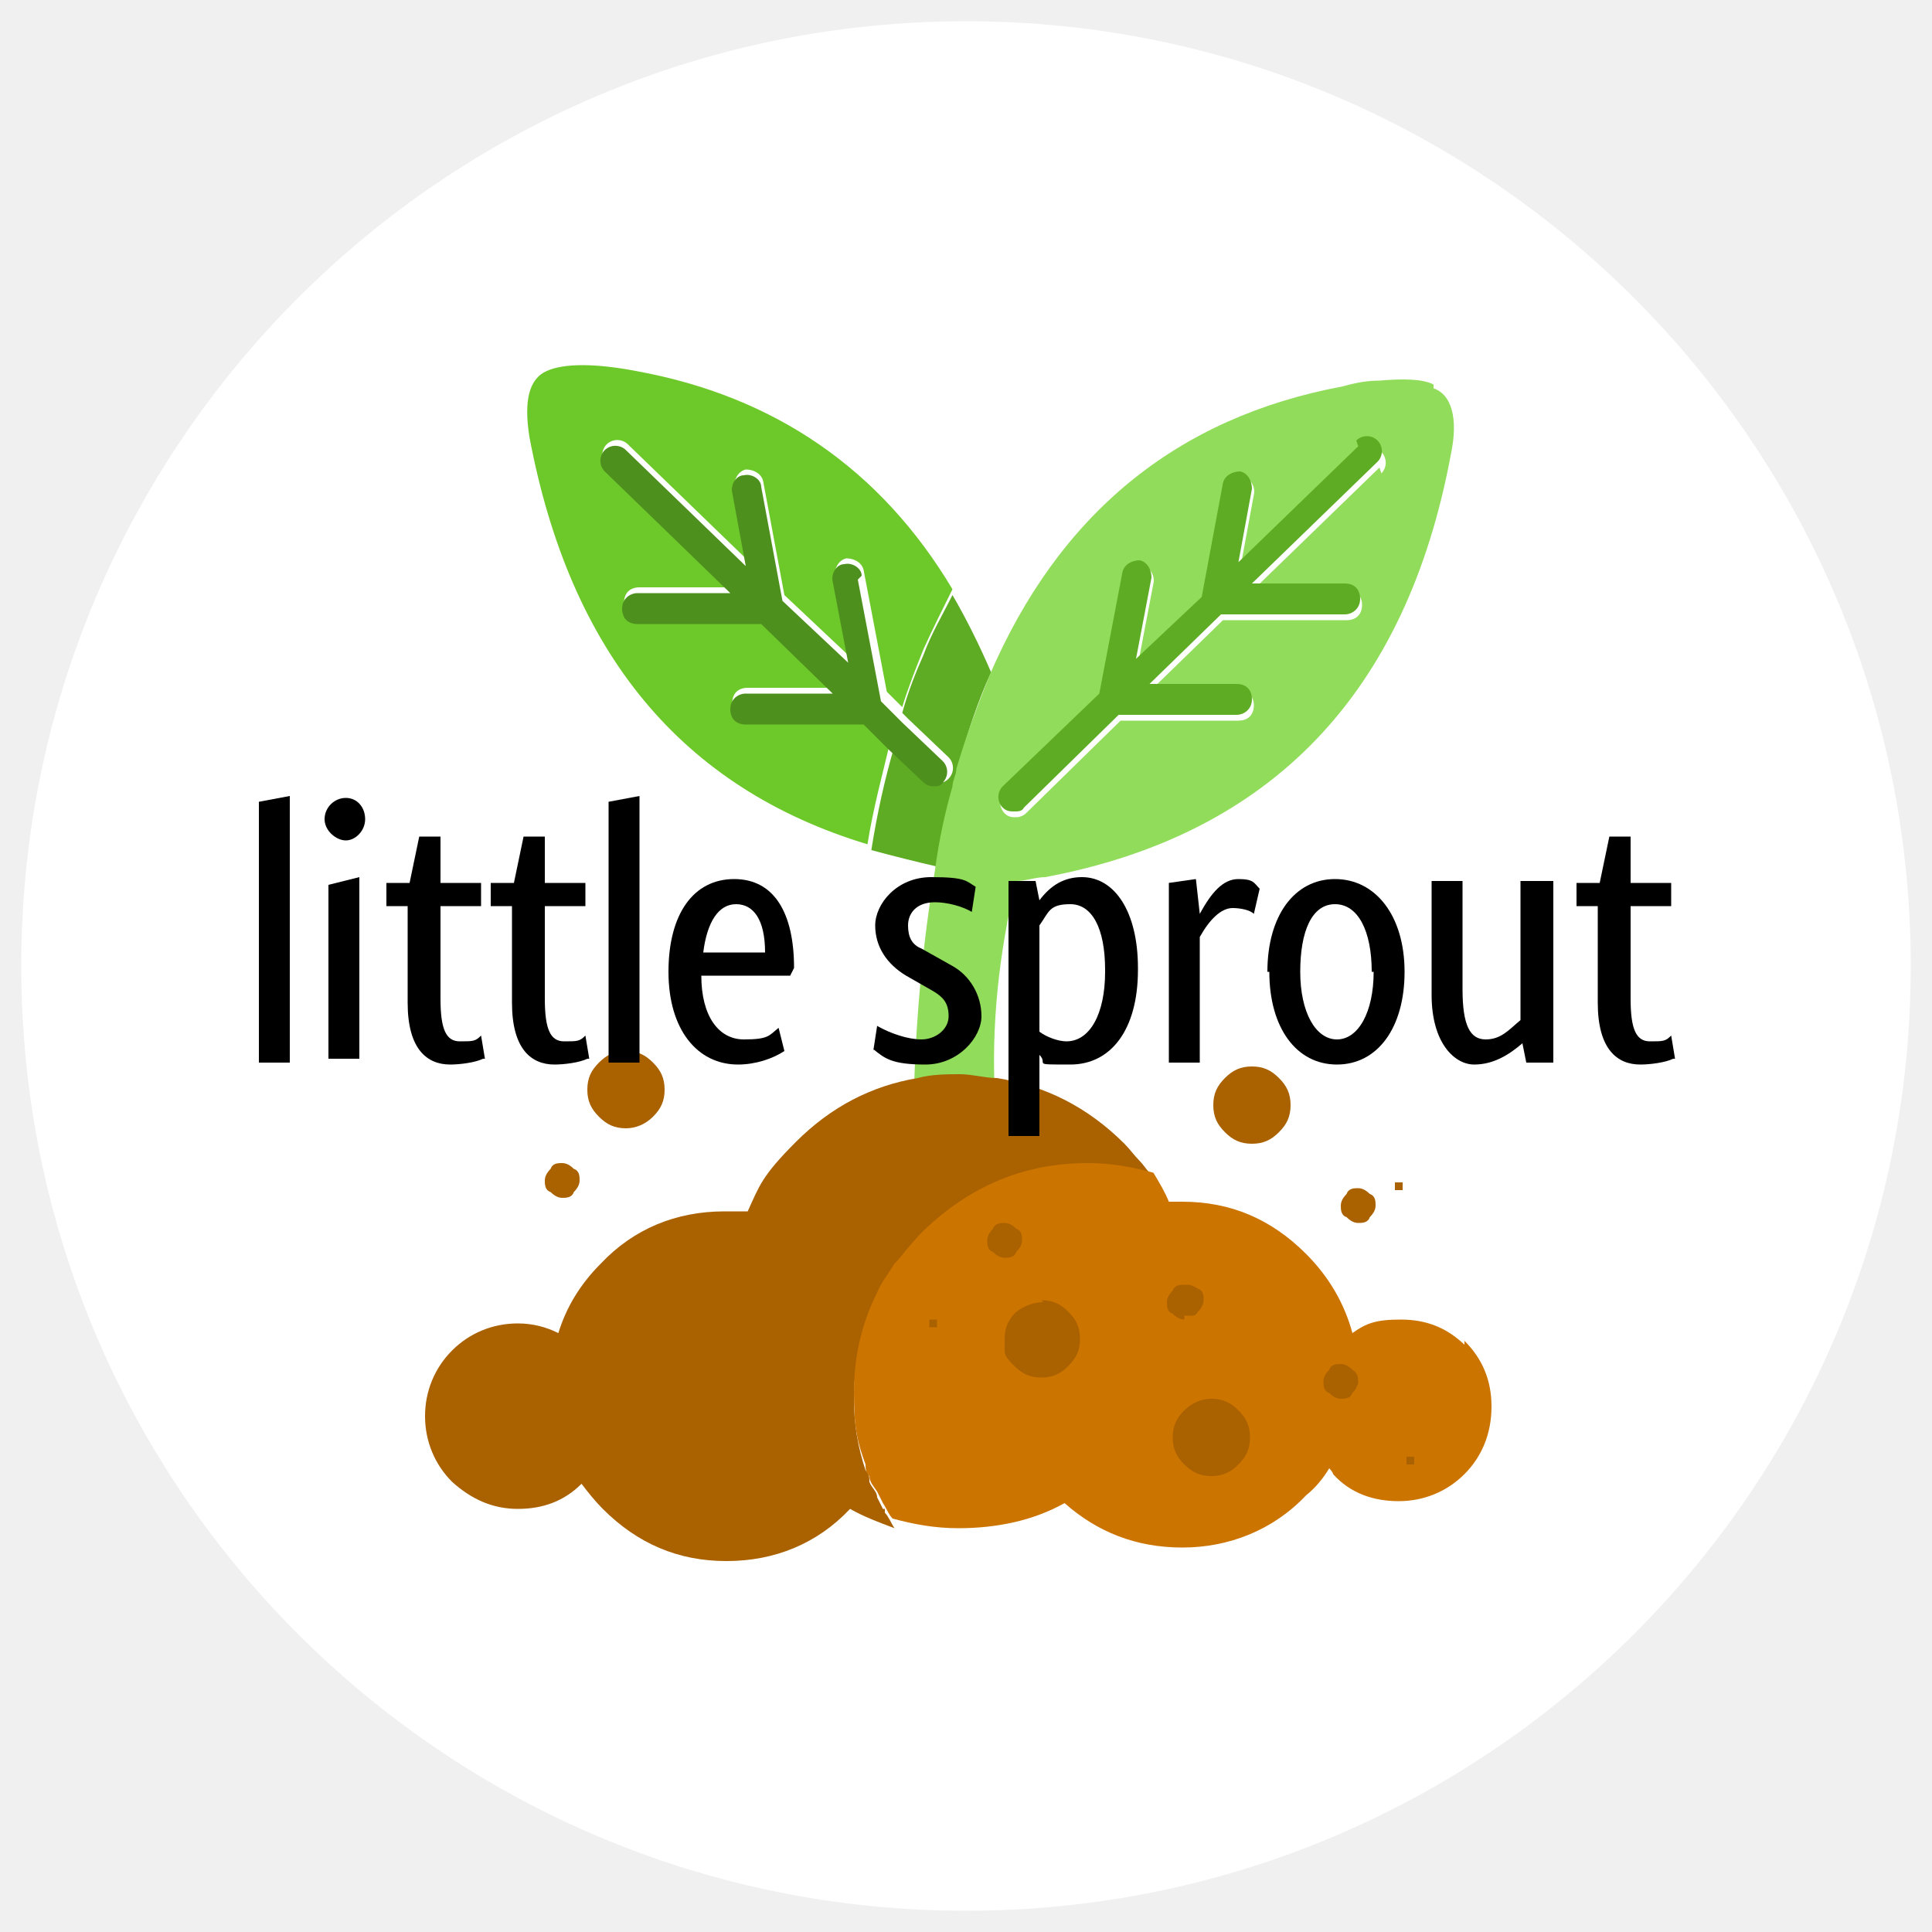
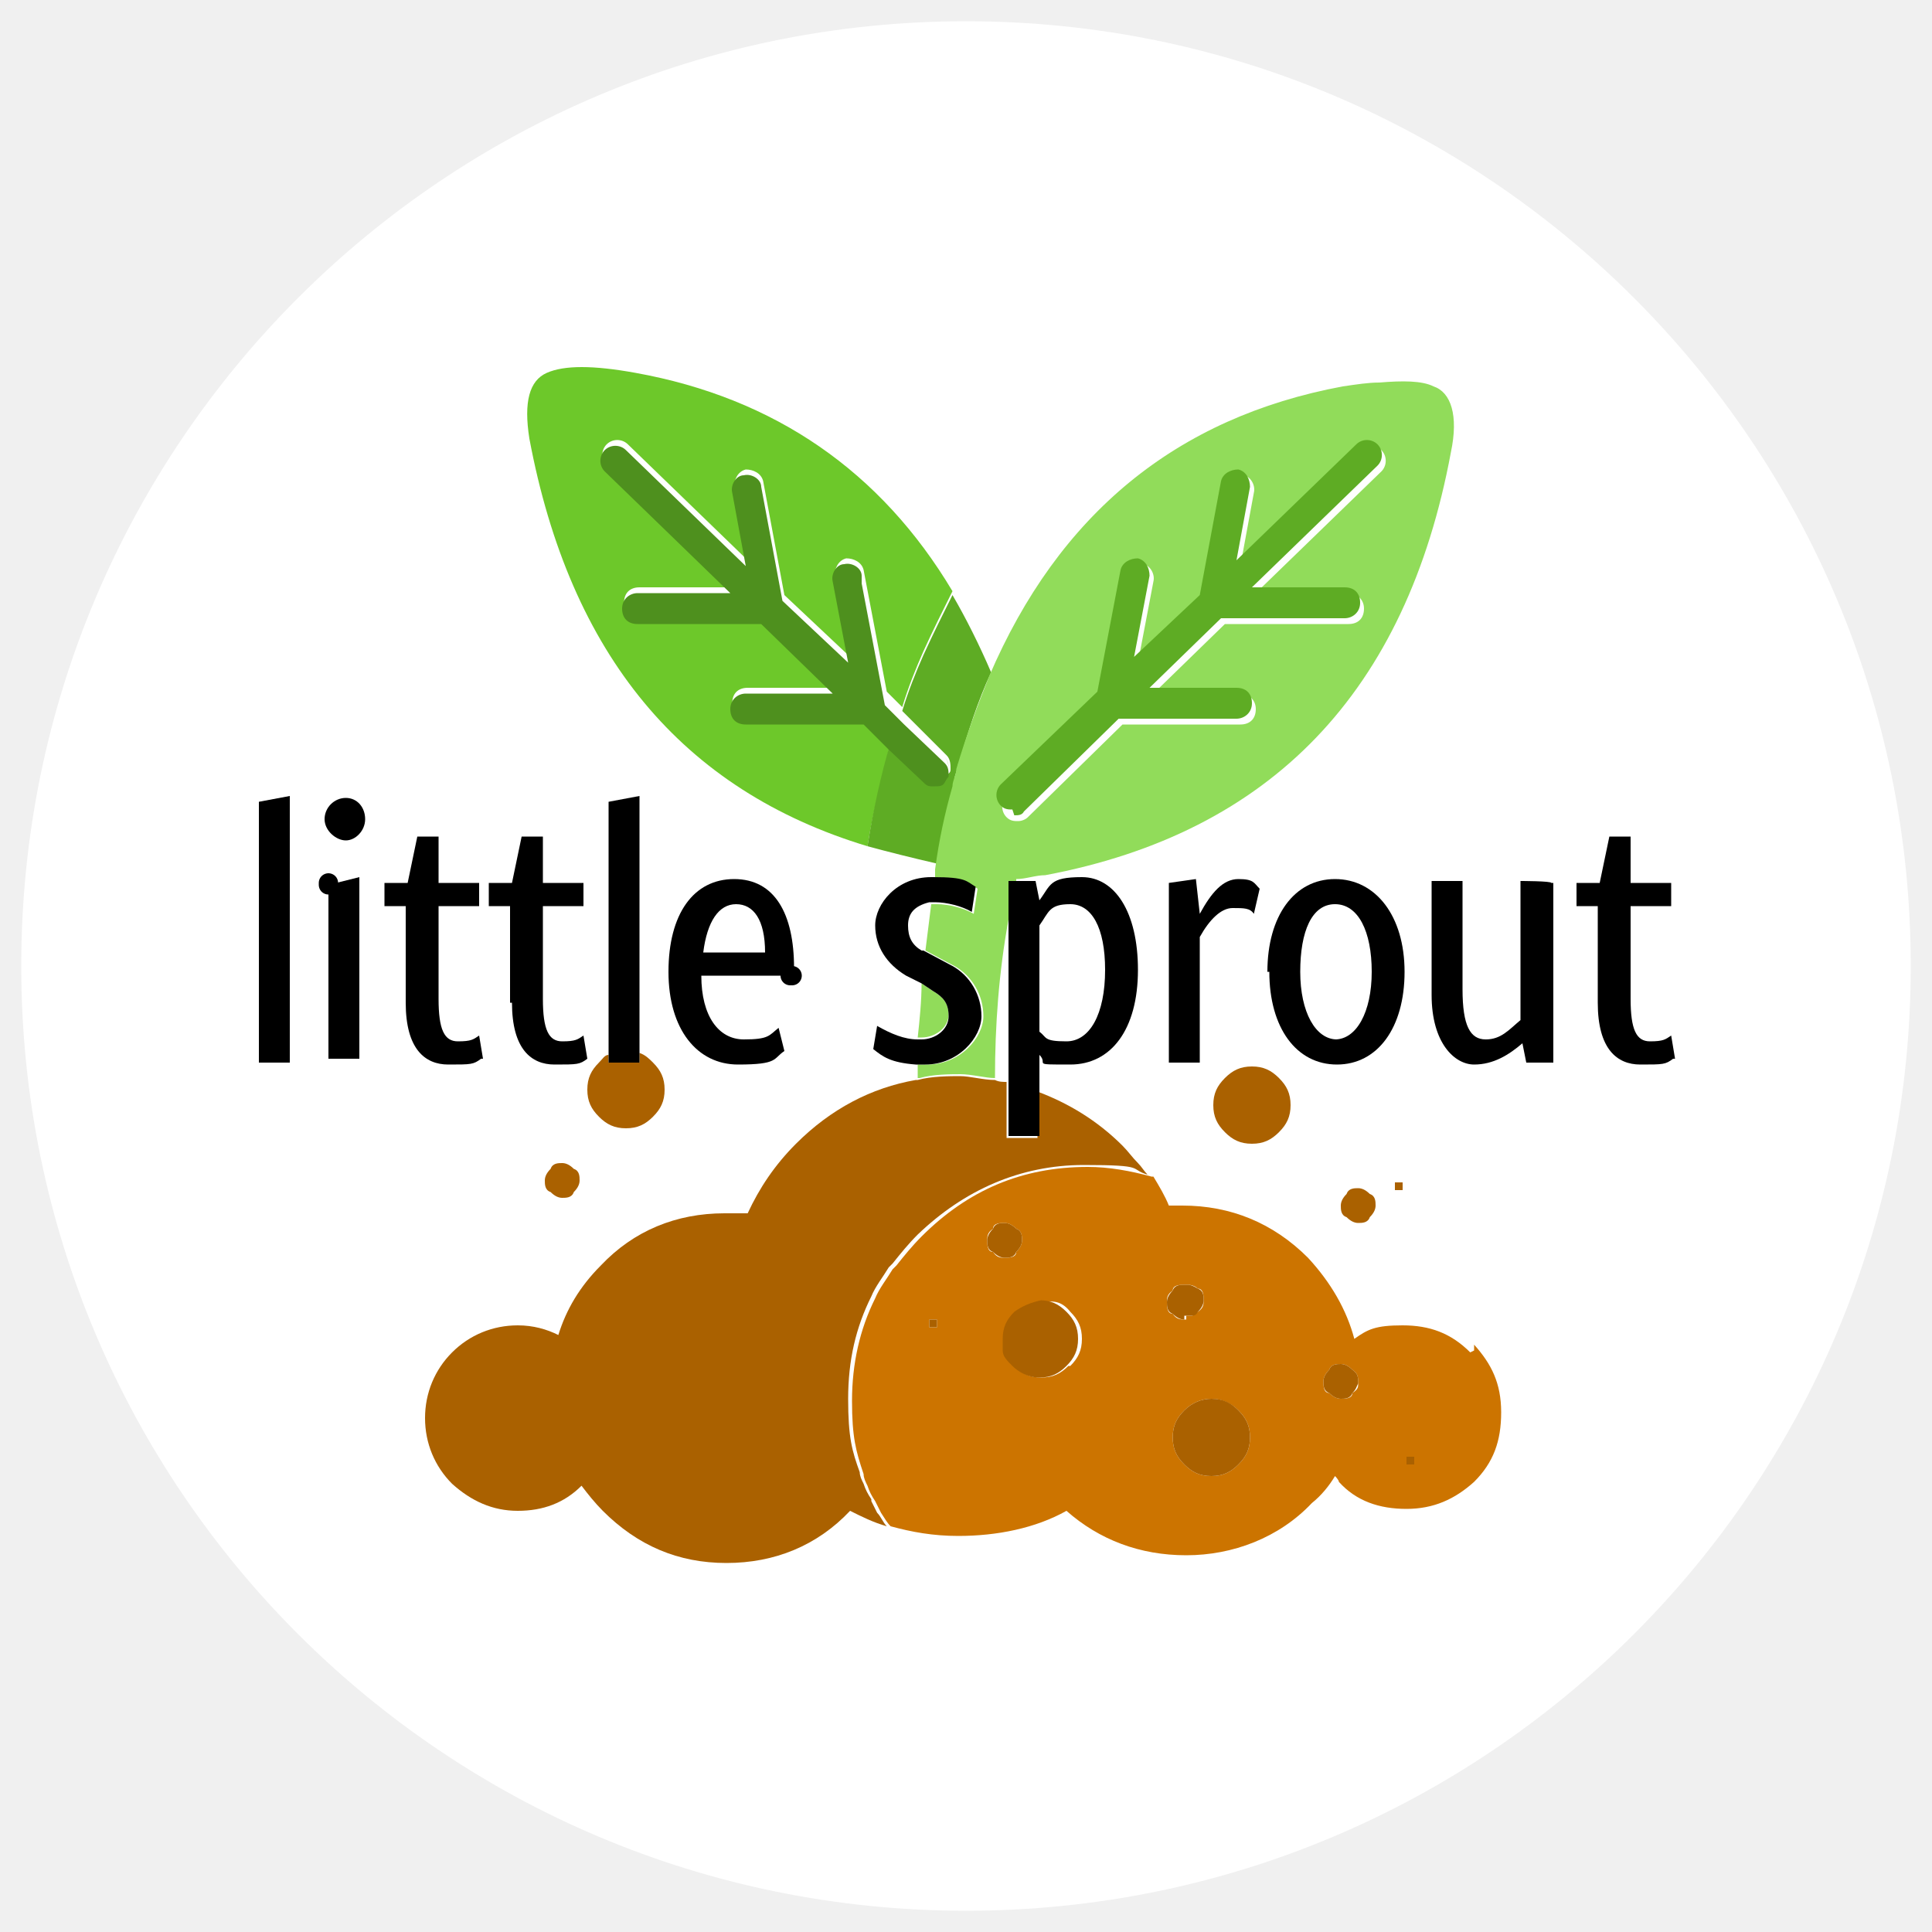
<svg xmlns="http://www.w3.org/2000/svg" id="Layer_1" version="1.1" viewBox="0 0 100 100">
  <defs>
    <style>
      .st0 {
        fill: #aa6100;
      }

      .st1 {
        fill: #fff;
      }

      .st2 {
        fill: #6dc82a;
      }

-       .st3 {
+       .st3, .st4 {
        fill: none;
      }

-       .st4 {
+       .st5 {
        fill: #4e901e;
      }

-       .st5 {
+       .st4 {
+         stroke: #000;
+         stroke-linecap: round;
+         stroke-linejoin: round;
+       }
+ 
+       .st6 {
        fill: #5eac24;
      }

-       .st6 {
+       .st7 {
        fill: #91dc5a;
      }

-       .st7 {
+       .st8 {
        fill: #cc7400;
      }
    </style>
  </defs>
  <circle class="st1" cx="50" cy="50" r="48.9" />
  <g>
-     <path class="st2" d="M46.1,38.5l-1.3-1.3h-6.1c-.4,0-.8-.3-.8-.8s.3-.8.8-.8h4.5l-3.7-3.6h-6.4c-.4,0-.8-.3-.8-.8s.3-.8.8-.8h4.8l-6.5-6.3c-.3-.3-.3-.8,0-1.1.3-.3.8-.3,1.1,0l6.2,6-.7-3.8c0-.4.2-.8.6-.9.4,0,.8.2.9.6l1.1,5.9,3.4,3.2-.8-4.2c0-.4.2-.8.6-.9.4,0,.8.2.9.6l1.2,6.3.8.8c.3-1,.7-2,1.1-3,.5-1.1,1-2.1,1.5-3.1-3.7-6.2-9.2-10-16.4-11.3-2.1-.4-3.7-.4-4.6,0-.9.4-1.2,1.5-.9,3.4,2.1,11.2,7.9,18.2,17.5,21.1,0,0,0,0,0,0,.3-1.9.8-3.7,1.2-5.4Z" />
-     <path class="st5" d="M49.6,39.6c.5-1.7,1-3.3,1.7-4.8-.6-1.4-1.3-2.8-2-4-.5,1-1.1,2-1.5,3.1-.4.9-.8,1.9-1.1,3l.3.3h0s2.1,2,2.1,2c.3.3.3.8,0,1.1-.2.2-.3.2-.5.2s-.4,0-.5-.2l-1.8-1.7c-.5,1.7-.9,3.5-1.2,5.4,0,0,0,0,0,0,1.1.3,2.3.6,3.6.9.3-1.5.6-2.9.9-4.3,0-.3.2-.6.2-.9Z" />
-     <path class="st6" d="M74.2,19.9c-.6-.3-1.6-.3-2.8-.2-.6,0-1.2.1-1.9.3-8.6,1.6-14.7,6.6-18.3,15-.6,1.5-1.2,3.1-1.7,4.8,0,.3-.2.6-.2.9-.4,1.4-.7,2.8-.9,4.3-.6,3.6-1,7.5-1.1,11.8h4.2c-.2-3.7.2-7.5,1.1-11.2.5,0,1-.2,1.5-.2,11.7-2.2,18.7-9.5,21-21.9.4-1.9,0-3.1-.9-3.4ZM71.4,24.2l-6.5,6.3h4.8c.4,0,.8.3.8.8s-.3.8-.8.8h-6.4l-3.7,3.6h4.5c.4,0,.8.3.8.8s-.3.8-.8.8h-6.1l-4.9,4.8c-.1.1-.3.2-.5.2s-.4,0-.6-.2c-.3-.3-.3-.8,0-1.1l5-4.8,1.2-6.3c0-.4.5-.7.9-.6.4,0,.7.5.6.9l-.8,4.2,3.4-3.2,1.1-5.9c0-.4.5-.7.9-.6.4,0,.7.5.6.9l-.7,3.8,6.2-6c.3-.3.8-.3,1.1,0,.3.3.3.8,0,1.1Z" />
-     <path class="st4" d="M44.6,29.8c0-.4-.5-.7-.9-.6-.4,0-.7.5-.6.9l.8,4.2-3.4-3.2-1.1-5.9c0-.4-.5-.7-.9-.6-.4,0-.7.5-.6.9l.7,3.8-6.2-6c-.3-.3-.8-.3-1.1,0-.3.3-.3.8,0,1.1l6.5,6.3h-4.8c-.4,0-.8.3-.8.8s.3.8.8.8h6.4l3.7,3.6h-4.5c-.4,0-.8.3-.8.8s.3.8.8.8h6.1l1.3,1.3,1.8,1.7c.1.1.3.2.5.2s.4,0,.5-.2c.3-.3.3-.8,0-1.1l-2.1-2h0s-.3-.3-.3-.3l-.8-.8-1.2-6.3Z" />
-     <path class="st5" d="M70.3,23.1l-6.2,6,.7-3.8c0-.4-.2-.8-.6-.9-.4,0-.8.2-.9.6l-1.1,5.9-3.4,3.2.8-4.2c0-.4-.2-.8-.6-.9-.4,0-.8.2-.9.6l-1.2,6.3-5,4.8c-.3.3-.3.8,0,1.1.2.2.4.2.6.2s.4,0,.5-.2l4.9-4.8h6.1c.4,0,.8-.3.8-.8s-.3-.8-.8-.8h-4.5l3.7-3.6h6.4c.4,0,.8-.3.8-.8s-.3-.8-.8-.8h-4.8l6.5-6.3c.3-.3.3-.8,0-1.1-.3-.3-.8-.3-1.1,0Z" />
+     <path class="st3" d="M47,47.9c0,.6.2,1,.7,1.2h.1c0-.8.2-1.6.3-2.4-.8.1-1.1.6-1.1,1.2Z" />
+     <path class="st3" d="M38.1,46.8c-.9,0-1.5.9-1.7,2.5h3.2c0-1.7-.6-2.5-1.5-2.5Z" />
+     <path class="st3" d="M57.2,50.3h0c0-2.3-.7-3.5-1.8-3.5s-1.1.4-1.6,1.1v5.5c.4.3,1,.5,1.4.5,1.2,0,2-1.4,2-3.6Z" />
+     <path class="st3" d="M69.1,46.8c-1.2,0-1.8,1.4-1.8,3.5s.8,3.5,1.9,3.5,1.9-1.4,1.9-3.5h0c0-2.1-.7-3.5-1.9-3.5Z" />
+     <path class="st3" d="M51.5,55.8s0,0,0,0c.2,0,.4,0,.6.1v-8.3c-.5,2.7-.7,5.5-.7,8.2Z" />
+     <path class="st2" d="M46.1,38.5l1.8,1.7c.1.1.2.2.4.2-.1,0-.3,0-.4-.2l-1.8-1.7-1.3-1.3h-6.1c-.4,0-.8-.3-.8-.8s.3-.8.8-.8h4.5l-3.7-3.6h-6.4c-.4,0-.8-.3-.8-.8s.3-.8.8-.8h4.8l-6.5-6.3c-.3-.3-.3-.8,0-1.1.3-.3.8-.3,1.1,0l6.2,6-.7-3.8c0-.4.2-.8.6-.9.4,0,.8.2.9.6l1.1,5.9,3.4,3.2-.8-4.2c0-.4.2-.8.6-.9.4,0,.8.2.9.6l1.2,6.3.8.8c.3-1,.7-2,1.1-2.9.5-1.1,1-2.1,1.5-3.1-3.7-6.2-9.2-10-16.4-11.3-2.2-.4-3.7-.4-4.6,0s-1.2,1.5-.9,3.4c2.1,11.2,7.9,18.2,17.5,21.1,0,0,0,0,0,0,.3-1.9.8-3.7,1.2-5.4Z" />
+     <path class="st2" d="M49.1,39.9c0-.3,0-.5-.2-.7.2.2.2.5.2.7Z" />
+     <path class="st2" d="M46.9,37.1l2.1,2s0,0,0,0l-2.1-2h0s0,0,0,0h0c0,0,0,0,0,0Z" />
+     <path class="st6" d="M49.6,39.6c.5-1.7,1-3.3,1.7-4.8-.6-1.4-1.3-2.8-2-4-.5,1-1,2-1.5,3.1-.4.9-.8,1.9-1.1,2.9h0s.2.2.2.2h0c0,0,2.1,2.1,2.1,2.1,0,0,0,0,0,0h0s0,0,0,0c.2.2.2.5.2.7,0,.1,0,.2-.2.3-.2.2-.3.2-.5.2s-.1,0-.2,0c-.1,0-.3,0-.4-.2l-1.8-1.7c-.5,1.7-.9,3.5-1.2,5.4,0,0,0,0,0,0,1.1.3,2.3.6,3.6.9.3-1.5.6-3,.9-4.3,0-.3.2-.6.2-.9Z" />
+     <path class="st7" d="M49.1,52.6c0-.7-.3-1-.8-1.3l-.6-.4c0,.9-.1,1.9-.2,2.8,0,0,.2,0,.2,0,.7,0,1.4-.5,1.4-1.2Z" />
+     <path class="st7" d="M49.7,55.6c.6,0,1.3.2,1.8.2,0-2.7.2-5.5.7-8.2v-2h.4s0,0,0-.1c.5,0,1-.2,1.5-.2,11.7-2.2,18.7-9.5,21-21.9.4-1.9,0-3.1-.9-3.4-.6-.3-1.6-.3-2.8-.2-.6,0-1.2.1-1.9.2-8.6,1.6-14.7,6.6-18.3,15-.6,1.5-1.2,3.1-1.7,4.8,0,.3-.2.6-.2.9-.4,1.4-.7,2.8-.9,4.3,0,.2,0,.3,0,.5,1.7,0,1.7.2,2.2.5l-.2,1.3c-.5-.3-1.3-.5-1.9-.5s-.2,0-.3,0c-.1.8-.2,1.6-.3,2.4l1.5.8c.9.5,1.5,1.5,1.5,2.6s-1.2,2.5-2.9,2.5-.3,0-.5,0c0,.2,0,.5,0,.7,0,0,0,0,.1,0,.7-.2,1.6-.2,2.2-.2ZM52,40.9l5-4.8,1.2-6.3c0-.4.5-.7.9-.6.4,0,.7.5.6.9l-.8,4.2,3.4-3.2,1.1-5.9c0-.4.5-.7.9-.6.4,0,.7.5.6.9l-.7,3.8,6.2-6c.3-.3.8-.3,1.1,0,.3.3.3.8,0,1.1l-6.5,6.3h4.8c.4,0,.8.3.8.8s-.3.8-.8.8h-6.4l-3.7,3.6h4.5c.4,0,.8.3.8.8s-.3.8-.8.8h-6.1l-4.9,4.8c-.1.1-.3.2-.5.2s-.4,0-.6-.2c-.3-.3-.3-.8,0-1.1Z" />
+     <path class="st5" d="M44.6,29.8c0-.4-.5-.7-.9-.6-.4,0-.7.5-.6.9l.8,4.2-3.4-3.2-1.1-5.9c0-.4-.5-.7-.9-.6-.4,0-.7.5-.6.9l.7,3.8-6.2-6c-.3-.3-.8-.3-1.1,0-.3.3-.3.8,0,1.1l6.5,6.3h-4.8c-.4,0-.8.3-.8.8s.3.8.8.8h6.4l3.7,3.6h-4.5c-.4,0-.8.3-.8.8s.3.8.8.8h6.1l1.3,1.3,1.8,1.7c.1.1.2.2.4.2,0,0,.1,0,.2,0,.2,0,.4,0,.5-.2,0,0,.1-.2.2-.3,0-.3,0-.5-.2-.7,0,0,0,0,0,0h0s-2.1-2-2.1-2h0s0,0,0,0l-.2-.2h0s-.8-.8-.8-.8l-1.2-6.3Z" />
+     <path class="st6" d="M52.5,42.2c.2,0,.4,0,.5-.2l4.9-4.8h6.1c.4,0,.8-.3.8-.8s-.3-.8-.8-.8h-4.5l3.7-3.6h6.4c.4,0,.8-.3.8-.8s-.3-.8-.8-.8h-4.8l6.5-6.3c.3-.3.3-.8,0-1.1-.3-.3-.8-.3-1.1,0l-6.2,6,.7-3.8c0-.4-.2-.8-.6-.9-.4,0-.8.2-.9.6l-1.1,5.9-3.4,3.2.8-4.2c0-.4-.2-.8-.6-.9-.4,0-.8.2-.9.6l-1.2,6.3-5,4.8c-.3.3-.3.8,0,1.1.2.2.4.2.6.2Z" />
+     <path class="st0" d="M45.1,77.6c-.2-.3-.3-.5-.4-.8-.1-.2-.2-.4-.2-.6-.4-1.1-.6-1.8-.6-3.8s.4-3.7,1.2-5.3c.2-.5.6-1,.9-1.5l.2-.2c.4-.5.8-1,1.3-1.5,2.4-2.3,5.3-3.6,8.6-3.6s2.3.2,3.3.5c0,0,0,0,0,0-.2-.2-.3-.4-.5-.6-.3-.3-.5-.6-.8-.9-1.3-1.3-2.8-2.2-4.4-2.8v2.4h-1.6v-2.9c-.2,0-.4,0-.6-.1,0,0,0,0,0,0-.6,0-1.3-.2-1.8-.2s-1.5,0-2.2.2c0,0,0,0-.1,0-2.3.4-4.4,1.5-6.2,3.3-1.1,1.1-1.9,2.3-2.5,3.6h-1.2c-2.5,0-4.7.9-6.4,2.7-1.1,1.1-1.8,2.3-2.2,3.6-.6-.3-1.3-.5-2.1-.5-1.3,0-2.5.5-3.4,1.4-.9.9-1.4,2.1-1.4,3.4s.5,2.5,1.4,3.4c1,.9,2.1,1.4,3.4,1.4s2.4-.4,3.3-1.3c.3.4.7.9,1.1,1.3,1.8,1.8,3.9,2.7,6.4,2.7s4.7-.9,6.4-2.7c.6.3,1.2.6,1.9.8-.2-.2-.3-.5-.5-.7-.1-.2-.2-.4-.3-.6Z" />
+     <path class="st8" d="M76.1,70c-1-1-2.1-1.4-3.5-1.4s-1.8.2-2.5.7c-.4-1.5-1.2-2.9-2.4-4.2-1.8-1.8-4-2.7-6.5-2.7h-.7c-.2-.5-.5-1-.8-1.5,0,0,0,0-.1,0-1.1-.3-2.2-.5-3.3-.5-3.4,0-6.2,1.2-8.6,3.6-.5.5-.9,1-1.3,1.5l-.2.2c-.3.5-.7,1-.9,1.5-.8,1.6-1.2,3.4-1.2,5.3s.2,2.6.6,3.8c0,.2.1.4.2.6.1.3.2.5.4.8.1.2.2.4.3.6.2.3.3.5.5.7,0,0,0,0,0,0,1.1.3,2.2.5,3.5.5,2,0,4-.4,5.6-1.3,1.7,1.5,3.8,2.3,6.2,2.3s4.8-.9,6.5-2.7c.5-.4.9-.9,1.2-1.4,0,0,.2.2.2.3.9,1,2.1,1.4,3.5,1.4s2.5-.5,3.5-1.4c1-1,1.4-2.1,1.4-3.6s-.5-2.5-1.4-3.5v.3ZM48.5,68.5v.2h-.4v-.4h.4v.2ZM51.1,64.2c0-.2,0-.4.3-.6,0-.3.4-.3.6-.3s.4.1.6.3c.3.1.3.4.3.6s-.1.4-.3.6c0,.3-.4.3-.6.3s-.4,0-.6-.3c-.3,0-.3-.4-.3-.6ZM55.3,70.7c-.4.4-.8.6-1.4.6s-1-.2-1.4-.6-.5-.5-.5-.8v-.6c0-.6.2-1,.6-1.4.4-.3.9-.5,1.4-.5h0c.6-.1,1,0,1.4.5.4.4.6.8.6,1.4s-.2,1-.6,1.4ZM60.4,67.4c0-.2,0-.4.3-.6,0-.3.4-.3.6-.3h.2c.2,0,.4.1.5.2.3,0,.3.4.3.6s0,.4-.3.6-.2.2-.4.2h-.2v.2c-.3,0-.5,0-.7-.3-.3,0-.3-.4-.3-.6ZM64.1,75.8c-.4.4-.8.6-1.4.6s-1-.2-1.4-.6-.6-.8-.6-1.4.2-1,.6-1.4c.4-.4.9-.6,1.4-.6s1,.2,1.4.6c.4.4.6.8.6,1.4s-.2,1-.6,1.4ZM70,72.1c0,.3-.4.3-.6.3s-.4-.1-.6-.3c-.3,0-.3-.4-.3-.6s.1-.4.3-.6c.1-.3.4-.3.6-.3s.4.1.6.3c.3.2.3.4.3.7,0,.2,0,.3-.3.5ZM73.2,75.6v.2h-.4v-.4h.4v.2Z" />
+     <path class="st0" d="M72.2,61.4v.2h.4v-.4h-.4v.2Z" />
+     <path class="st0" d="M64.8,59.2c.6,0,1-.2,1.4-.6.4-.4.6-.8.6-1.4s-.2-1-.6-1.4c-.4-.4-.8-.6-1.4-.6s-1,.2-1.4.6-.6.8-.6,1.4.2,1,.6,1.4c.4.4.8.6,1.4.6Z" />
+     <path class="st0" d="M70.3,61.5c-.2,0-.5,0-.6.3-.2.2-.3.4-.3.6s0,.5.3.6c.2.2.4.3.6.3s.5,0,.6-.3c.2-.2.3-.4.3-.6s0-.5-.3-.6c-.2-.2-.4-.3-.6-.3Z" />
+     <path class="st0" d="M61.3,68.3v-.2h.3c.2,0,.3,0,.4-.2.2-.2.3-.4.3-.6s0-.5-.3-.6c0,0-.3-.2-.5-.2h-.2c-.2,0-.5,0-.6.3-.2.2-.3.4-.3.6s0,.5.3.6c.2.2.4.3.6.3Z" />
+     <path class="st0" d="M53.9,67.3h0c-.5.1-1,.3-1.4.6-.4.4-.6.8-.6,1.4v.6c0,.3.2.5.5.8s.8.6,1.4.6,1-.2,1.4-.6c.4-.4.6-.8.6-1.4s-.2-1-.6-1.4c-.4-.4-.8-.6-1.4-.6Z" />
+     <path class="st0" d="M52.6,64.8c.2-.2.3-.4.3-.6s0-.5-.3-.6c-.2-.2-.4-.3-.6-.3s-.5,0-.6.3c-.2.2-.3.4-.3.6s0,.5.3.6c.2.2.4.3.6.3s.5,0,.6-.3Z" />
+     <path class="st0" d="M62.7,72.4c-.5,0-1,.2-1.4.6-.4.4-.6.8-.6,1.4s.2,1,.6,1.4.8.6,1.4.6,1-.2,1.4-.6c.4-.4.6-.8.6-1.4s-.2-1-.6-1.4c-.4-.4-.8-.6-1.4-.6Z" />
+     <path class="st0" d="M72.8,75.4v.4h.4v-.4h-.4Z" />
+     <path class="st0" d="M70,70.9c-.2-.2-.4-.3-.6-.3s-.5,0-.6.3c-.2.2-.3.4-.3.6s0,.5.3.6c.2.2.4.3.6.3s.5,0,.6-.3c.2-.2.2-.3.3-.5,0-.3,0-.5-.3-.7Z" />
+     <path class="st0" d="M31.5,55v-.4c-.2,0-.3.2-.5.4-.4.4-.6.8-.6,1.4s.2,1,.6,1.4c.4.4.8.6,1.4.6s1-.2,1.4-.6c.4-.4.6-.8.6-1.4s-.2-1-.6-1.4c-.2-.2-.4-.4-.7-.5v.5h-1.6Z" />
+     <path class="st0" d="M29.1,60.2c-.2,0-.5,0-.6.3-.2.2-.3.4-.3.6s0,.5.3.6c.2.2.4.3.6.3s.5,0,.6-.3c.2-.2.3-.4.3-.6s0-.5-.3-.6c-.2-.2-.4-.3-.6-.3Z" />
+     <path class="st0" d="M48.1,68.3v.4h.4v-.4h-.4Z" />
+     <polygon points="13.4 41.6 13.4 55 15 55 15 41.2 13.4 41.5 13.4 41.6" />
+     <line class="st4" x1="17" y1="45.8" x2="17" y2="45.7" />
+     <polygon points="17 54.8 18.6 54.8 18.6 45.4 17 45.8 17 54.8" />
+     <path d="M17.9,41.3c-.6,0-1.1.5-1.1,1.1s.6,1.1,1.1,1.1,1-.5,1-1.1-.4-1.1-1-1.1Z" />
+     <path d="M25,54.8h0l-.2-1.2c-.3.2-.4.3-1.1.3s-1-.6-1-2.2v-4.8h2.1v-1.2h-2.1v-2.4h-1.1l-.5,2.4h-1.2v1.2h1.1v5c0,2.4,1,3.2,2.2,3.2s1.3,0,1.7-.3Z" />
+     <path d="M26.5,51.9c0,2.4,1,3.2,2.2,3.2s1.3,0,1.7-.3h0l-.2-1.2c-.3.2-.4.3-1.1.3s-1-.6-1-2.2v-4.8h2.1v-1.2h-2.1v-2.4h-1.1l-.5,2.4h-1.2v1.2h1.1v5Z" />
+     <polygon points="31.5 41.5 31.5 41.6 31.5 54.6 31.5 55 33.1 55 33.1 54.5 33.1 41.2 31.5 41.5" />
+     <line class="st4" x1="41" y1="50.5" x2="40.9" y2="50.5" />
+     <path d="M38,45.5c-2.1,0-3.4,1.8-3.4,4.8s1.5,4.8,3.6,4.8,1.8-.3,2.4-.7l-.3-1.2c-.5.4-.5.6-1.8.6s-2.2-1.2-2.2-3.3h4.6l.2-.4c0-2.8-1-4.6-3.1-4.6ZM36.4,49.3c.2-1.6.8-2.5,1.7-2.5s1.5.8,1.5,2.5h-3.2Z" />
+     <path d="M45.2,54.4h0c0,0,0,0,0-.1h0Z" />
+     <path d="M50.8,52.6c0-1.1-.6-2.1-1.5-2.6l-1.5-.8h-.1c-.5-.3-.7-.7-.7-1.3s.3-1,1.1-1.2c0,0,.2,0,.3,0,.6,0,1.4.2,1.9.5l.2-1.3c-.5-.3-.5-.5-2.2-.5,0,0,0,0-.1,0-1.8,0-2.9,1.4-2.9,2.5s.6,2,1.6,2.6l.8.4.6.4c.5.3.8.6.8,1.3s-.7,1.2-1.4,1.2-.2,0-.2,0c-.7,0-1.4-.3-2.1-.7l-.2,1.2c.5.4.9.7,2.2.8.2,0,.3,0,.5,0,1.7,0,2.9-1.4,2.9-2.5Z" />
+     <path d="M52.2,47.6v11.2h1.6v-4.2c.5.5-.5.5,1.6.5s3.5-1.8,3.5-4.9h0c0-3-1.2-4.8-2.9-4.8s-1.6.4-2.2,1.2l-.2-1h-1.4v2ZM53.8,47.9c.5-.7.5-1.1,1.6-1.1s1.8,1.2,1.8,3.4h0c0,2.3-.8,3.7-2,3.7s-1-.2-1.4-.5v-5.5Z" />
+     <path d="M64.9,47.3l.3-1.3c-.3-.3-.3-.5-1.1-.5s-1.4.7-2,1.8l-.2-1.8-1.4.2v9.3h1.6v-6.5c.5-.9,1.1-1.5,1.7-1.5s.9,0,1.1.3Z" />
+     <path d="M69.1,45.5c-2.1,0-3.5,1.9-3.5,4.8h.1c0,2.9,1.4,4.8,3.5,4.8s3.5-1.9,3.5-4.8-1.5-4.8-3.6-4.8ZM69.2,53.8c-1.1,0-1.9-1.4-1.9-3.5s.6-3.5,1.8-3.5,1.9,1.4,1.9,3.5h0c0,2.1-.8,3.5-1.9,3.5Z" />
+     <path d="M78.7,45.6v7.2c-.6.5-1,1-1.8,1s-1.2-.7-1.2-2.6v-5.6h-1.6v5.9c0,2.5,1.2,3.6,2.2,3.6s1.8-.5,2.5-1.1l.2,1h1.4v-9.3h-.1c0-.1-1.6-.1-1.6-.1Z" />
+     <path d="M86.5,53.6c-.3.2-.4.3-1.1.3s-1-.6-1-2.2v-4.8h2.1v-1.2h-2.1v-2.4h-1.1l-.5,2.4h-1.2v1.2h1.1v5c0,2.4,1,3.2,2.2,3.2s1.3,0,1.7-.3h.1l-.2-1.2Z" />
  </g>
-   <path class="st3" d="M45.7,78.1h0Z" />
-   <path class="st0" d="M45.7,78.1h0l-.3-.6c0-.3-.3-.5-.4-.8,0-.2,0-.4-.2-.6-.4-1.2-.6-2.4-.6-3.7,0-1.9.4-3.7,1.2-5.2.3-.5.6-1,.9-1.5,0,0,0,0,.2-.2.4-.5.8-1,1.3-1.5,2.3-2.3,5.2-3.5,8.5-3.5s2.3.2,3.4.5h0c0,0-.2-.2-.2-.3-.2-.2-.3-.4-.5-.6-.3-.3-.5-.6-.8-.9-1.9-1.9-4.1-3-6.6-3.4-.6,0-1.3-.2-1.9-.2s-1.5,0-2.2.2c-2.4.4-4.5,1.5-6.3,3.3s-1.9,2.3-2.5,3.6h-1.2c-2.5,0-4.7.9-6.4,2.7-1.1,1.1-1.8,2.3-2.2,3.6-.6-.3-1.3-.5-2.1-.5-1.3,0-2.5.5-3.4,1.4s-1.4,2.1-1.4,3.4.5,2.5,1.4,3.4c1,.9,2.1,1.4,3.4,1.4s2.4-.4,3.3-1.3c.3.4.7.9,1.1,1.3,1.8,1.8,3.9,2.7,6.4,2.7s4.7-.9,6.4-2.7c.7.4,1.5.7,2.3,1h0c-.2-.3-.3-.6-.5-.8h0v-.2Z" />
-   <path class="st7" d="M75.9,69.7c-1-1-2.1-1.4-3.4-1.4s-1.8.2-2.5.7c-.4-1.5-1.2-2.9-2.4-4.1-1.8-1.8-3.9-2.7-6.4-2.7s-.5,0-.7,0c-.2-.5-.5-1-.8-1.5h0c-1.1-.3-2.2-.5-3.4-.5-3.3,0-6.1,1.2-8.5,3.5-.5.5-.9,1-1.3,1.5,0,0,0,0-.2.2-.3.5-.7,1-.9,1.5-.8,1.6-1.2,3.3-1.2,5.2s.2,2.6.6,3.7c0,.2,0,.4.2.6,0,.3.2.5.4.8l.3.6h0c.2.3.3.6.5.8,1.1.3,2.2.5,3.4.5,2,0,3.9-.4,5.5-1.3,1.7,1.5,3.7,2.3,6.1,2.3s4.7-.9,6.4-2.7c.5-.4.9-.9,1.2-1.4,0,0,.2.2.2.3.9,1,2.1,1.4,3.4,1.4s2.5-.5,3.4-1.4,1.4-2.1,1.4-3.5-.5-2.5-1.4-3.4v.3Z" />
-   <path class="st0" d="M72.2,61.2v.4h.4v-.4h-.4Z" />
-   <path class="st0" d="M63.4,55.8c-.4.4-.6.8-.6,1.4s.2,1,.6,1.4c.4.4.8.6,1.4.6s1-.2,1.4-.6c.4-.4.6-.8.6-1.4s-.2-1-.6-1.4-.8-.6-1.4-.6-1,.2-1.4.6Z" />
-   <path class="st0" d="M69.7,61.8c-.2.2-.3.4-.3.6s0,.5.3.6c.2.2.4.3.6.3s.5,0,.6-.3c.2-.2.3-.4.3-.6s0-.5-.3-.6c-.2-.2-.4-.3-.6-.3s-.5,0-.6.3Z" />
-   <path class="st0" d="M61.4,68.1h.2c.2,0,.3,0,.4-.2.2-.2.3-.4.3-.6s0-.5-.3-.6c0,0-.3-.2-.5-.2h-.2c-.2,0-.5,0-.6.3-.2.2-.3.4-.3.6s0,.5.3.6c.2.2.4.3.6.3v-.2Z" />
-   <path class="st0" d="M54,67.4c-.5,0-1,.2-1.4.5h0c-.4.4-.6.8-.6,1.4v.6c0,.3.2.5.5.8.4.4.8.6,1.4.6s1-.2,1.4-.6.6-.8.6-1.4-.2-1-.6-1.4c-.4-.4-.8-.6-1.4-.6h0Z" />
-   <path class="st0" d="M52.9,64.2c0-.2,0-.5-.3-.6-.2-.2-.4-.3-.6-.3s-.5,0-.6.3c-.2.2-.3.4-.3.6s0,.5.3.6c.2.2.4.3.6.3s.5,0,.6-.3c.2-.2.3-.4.3-.6Z" />
-   <path class="st0" d="M62.7,72.4c-.5,0-1,.2-1.4.6s-.6.8-.6,1.4.2,1,.6,1.4c.4.4.8.6,1.4.6s1-.2,1.4-.6c.4-.4.6-.8.6-1.4s-.2-1-.6-1.4-.8-.6-1.4-.6Z" />
-   <path class="st0" d="M73,75.4h-.2v.4h.4v-.4h-.2Z" />
-   <path class="st0" d="M69.4,70.6c-.2,0-.5,0-.6.3-.2.2-.3.4-.3.6s0,.5.3.6c.2.2.4.3.6.3s.5,0,.6-.3c.2-.2.2-.3.3-.5h0c0-.3,0-.5-.3-.7-.2-.2-.4-.3-.6-.3Z" />
-   <path class="st0" d="M32.4,58.4c.5,0,1-.2,1.4-.6.4-.4.6-.8.6-1.4s-.2-1-.6-1.4c-.4-.4-.8-.6-1.4-.6s-1,.2-1.4.6c-.4.4-.6.8-.6,1.4s.2,1,.6,1.4.8.6,1.4.6Z" />
-   <path class="st0" d="M29.7,61.7c.2-.2.3-.4.3-.6s0-.5-.3-.6c-.2-.2-.4-.3-.6-.3s-.5,0-.6.3c-.2.2-.3.4-.3.6s0,.5.3.6c.2.2.4.3.6.3s.5,0,.6-.3Z" />
-   <path class="st0" d="M48.5,68.3h-.4v.4h.4v-.4Z" />
-   <path d="M13.4,41.5l1.6-.3v13.8h-1.6v-13.4h0Z" />
-   <path d="M16.8,42.4c0-.6.5-1.1,1.1-1.1s1,.5,1,1.1-.5,1.1-1,1.1-1.1-.5-1.1-1.1ZM17,45.8l1.6-.4v9.4h-1.6v-9.1h0Z" />
-   <path d="M25,54.8c-.4.2-1.2.3-1.7.3-1.2,0-2.2-.8-2.2-3.2v-5h-1.1v-1.2h1.2l.5-2.4h1.1v2.4h2.1v1.2h-2.1v4.8c0,1.6.3,2.2,1,2.2s.8,0,1.1-.3l.2,1.2h-.1Z" />
-   <path d="M30.4,54.8c-.4.2-1.2.3-1.7.3-1.2,0-2.2-.8-2.2-3.2v-5h-1.1v-1.2h1.2l.5-2.4h1.1v2.4h2.1v1.2h-2.1v4.8c0,1.6.3,2.2,1,2.2s.8,0,1.1-.3l.2,1.2h-.1Z" />
-   <path d="M31.5,41.5l1.6-.3v13.8h-1.6v-13.4h0Z" />
-   <path d="M41,50.5h-4.7c0,2.1.9,3.3,2.2,3.3s1.3-.2,1.8-.6l.3,1.2c-.6.4-1.5.7-2.4.7-2.1,0-3.6-1.8-3.6-4.8s1.3-4.8,3.4-4.8,3.1,1.8,3.1,4.6l-.2.4h.1ZM36.4,49.3h3.2c0-1.7-.6-2.5-1.5-2.5s-1.5.9-1.7,2.5Z" />
-   <path d="M45.2,54.4l.2-1.3c.7.4,1.6.7,2.3.7s1.4-.5,1.4-1.2-.3-1-.8-1.3l-1.4-.8c-1-.6-1.6-1.5-1.6-2.6s1.1-2.5,2.9-2.5,1.8.2,2.3.5l-.2,1.3c-.5-.3-1.3-.5-1.9-.5-1,0-1.4.6-1.4,1.2s.2,1,.7,1.2l1.6.9c.9.5,1.5,1.5,1.5,2.6s-1.2,2.5-2.9,2.5-2.1-.3-2.7-.8h0Z" />
-   <path d="M58.9,50.2c0,3.1-1.4,4.9-3.5,4.9s-1.1,0-1.6-.5v4.2h-1.6v-13.2h1.4l.2,1c.6-.8,1.3-1.2,2.2-1.2,1.7,0,2.9,1.8,2.9,4.7h0ZM57.2,50.2c0-2.2-.7-3.4-1.8-3.4s-1.1.4-1.6,1.1v5.5c.4.3,1,.5,1.4.5,1.2,0,2-1.4,2-3.6h0Z" />
-   <path d="M65.2,46l-.3,1.3h0c-.2-.2-.7-.3-1.1-.3-.6,0-1.2.6-1.7,1.5v6.5h-1.6v-9.3l1.4-.2.2,1.8c.6-1.1,1.2-1.8,2-1.8s.8.2,1.1.5Z" />
-   <path d="M65.6,50.3c0-2.9,1.4-4.8,3.5-4.8s3.6,1.9,3.6,4.8-1.4,4.8-3.5,4.8-3.5-1.9-3.5-4.8h0ZM71,50.3c0-2.1-.7-3.5-1.9-3.5s-1.8,1.4-1.8,3.5.8,3.5,1.9,3.5,1.9-1.4,1.9-3.5h0Z" />
-   <path d="M80.4,45.7v9.3h-1.4l-.2-1c-.7.6-1.5,1.1-2.5,1.1s-2.2-1.1-2.2-3.6v-5.9h1.6v5.6c0,1.9.4,2.6,1.2,2.6s1.2-.5,1.8-1v-7.2h1.7Z" />
-   <path d="M86.6,54.8c-.4.2-1.2.3-1.7.3-1.2,0-2.2-.8-2.2-3.2v-5h-1.1v-1.2h1.2l.5-2.4h1.1v2.4h2.1v1.2h-2.1v4.8c0,1.6.3,2.2,1,2.2s.8,0,1.1-.3l.2,1.2h0Z" />
</svg>
